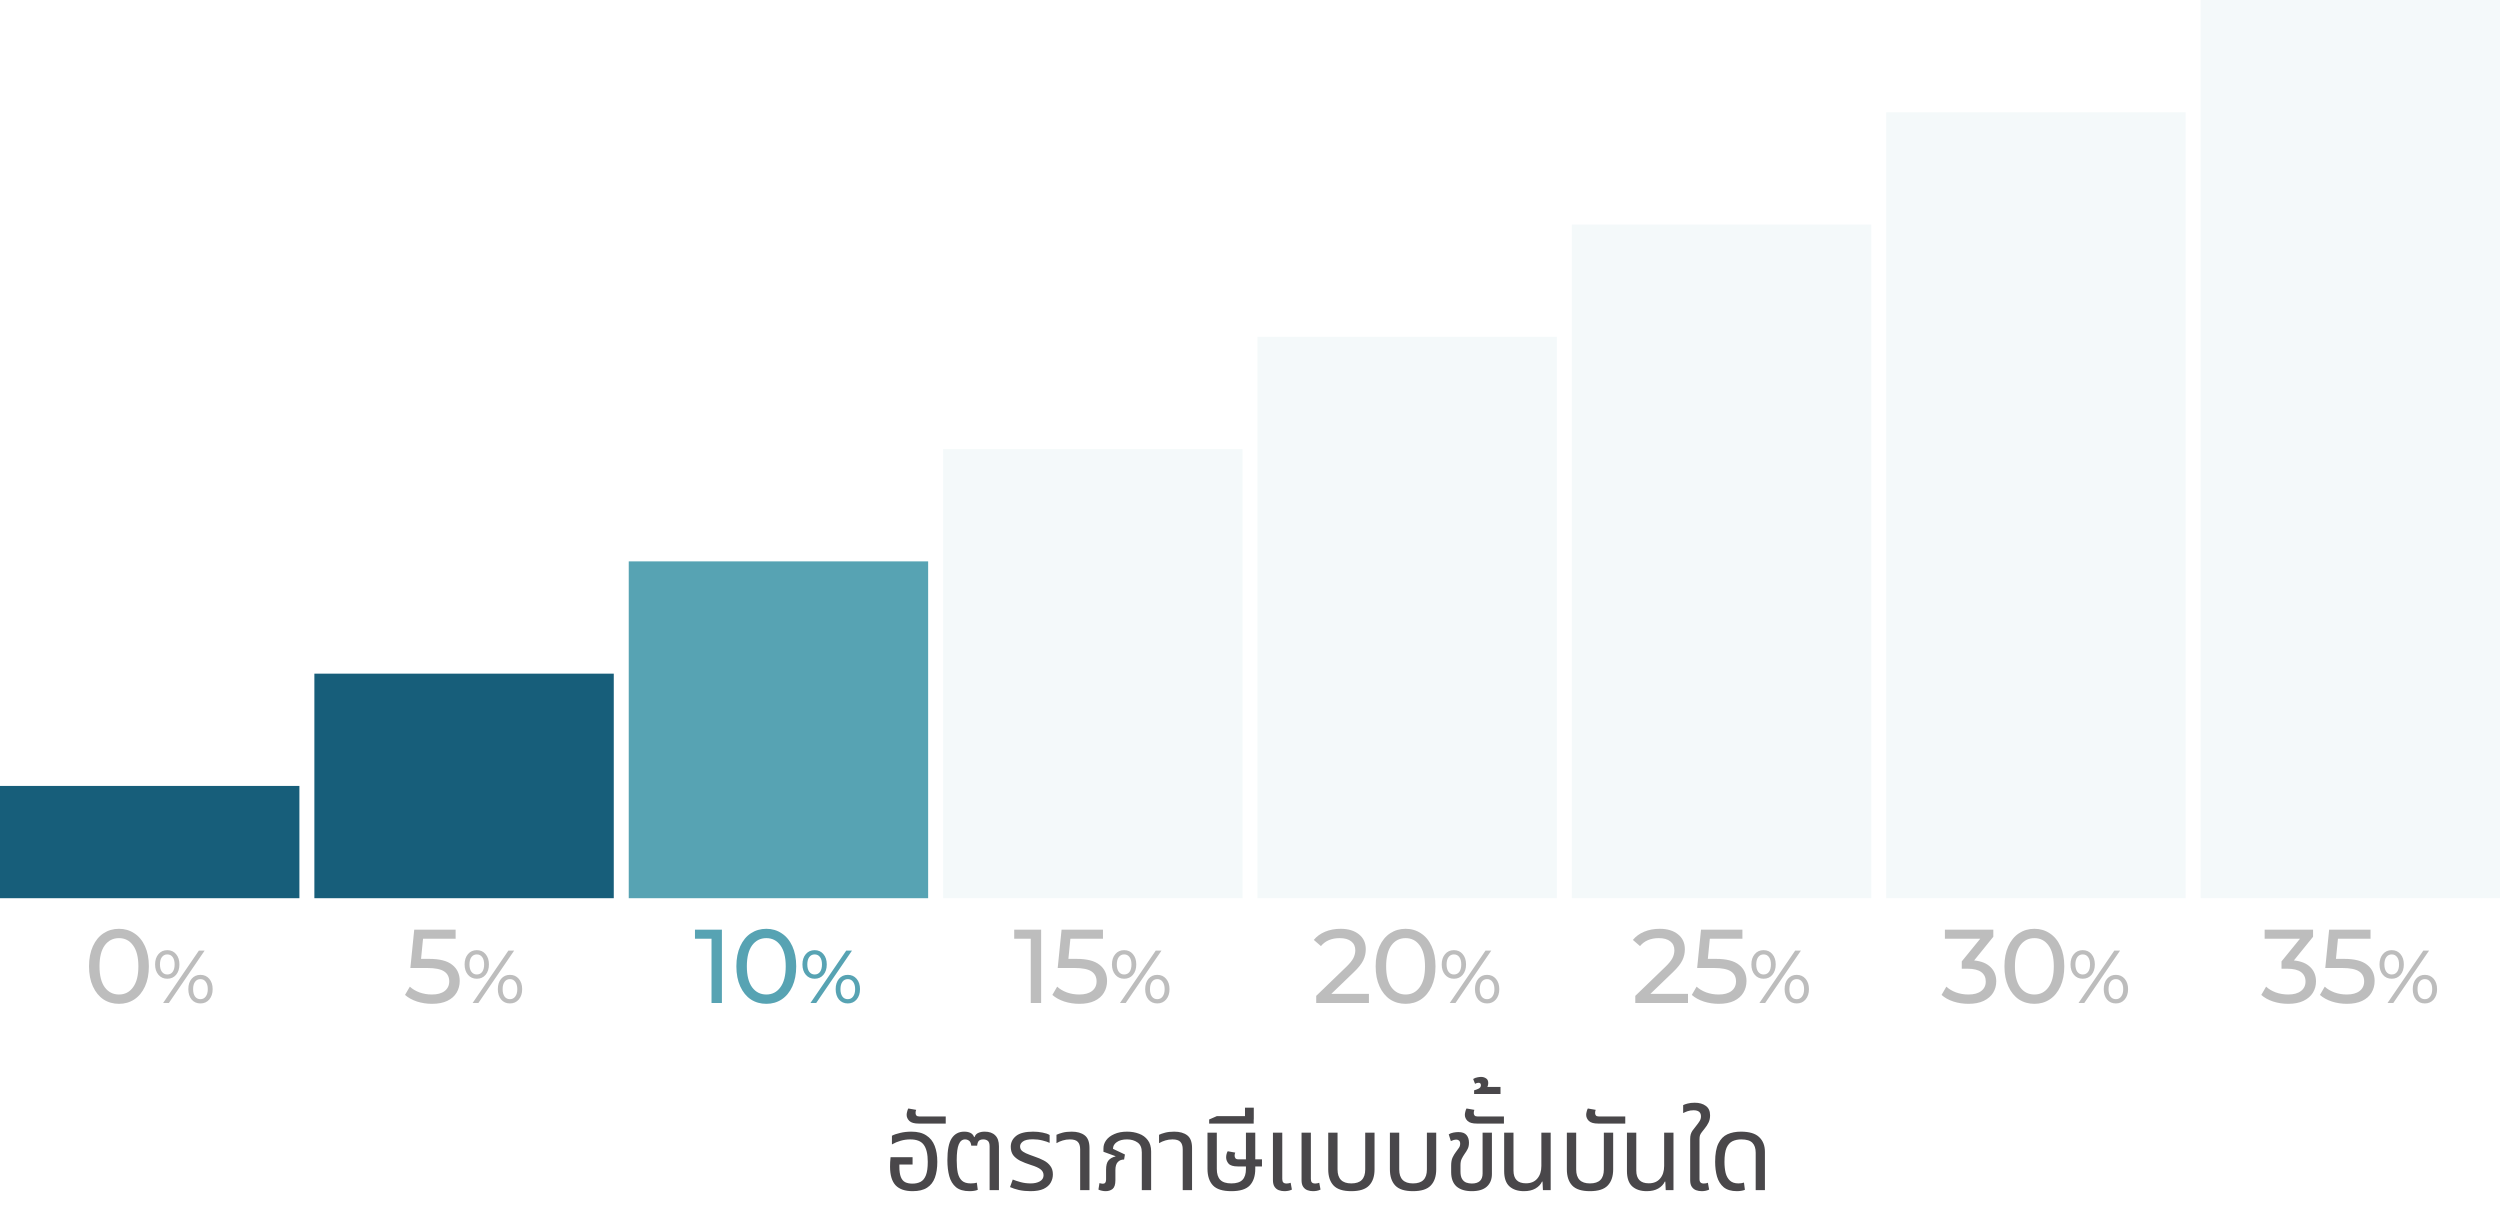
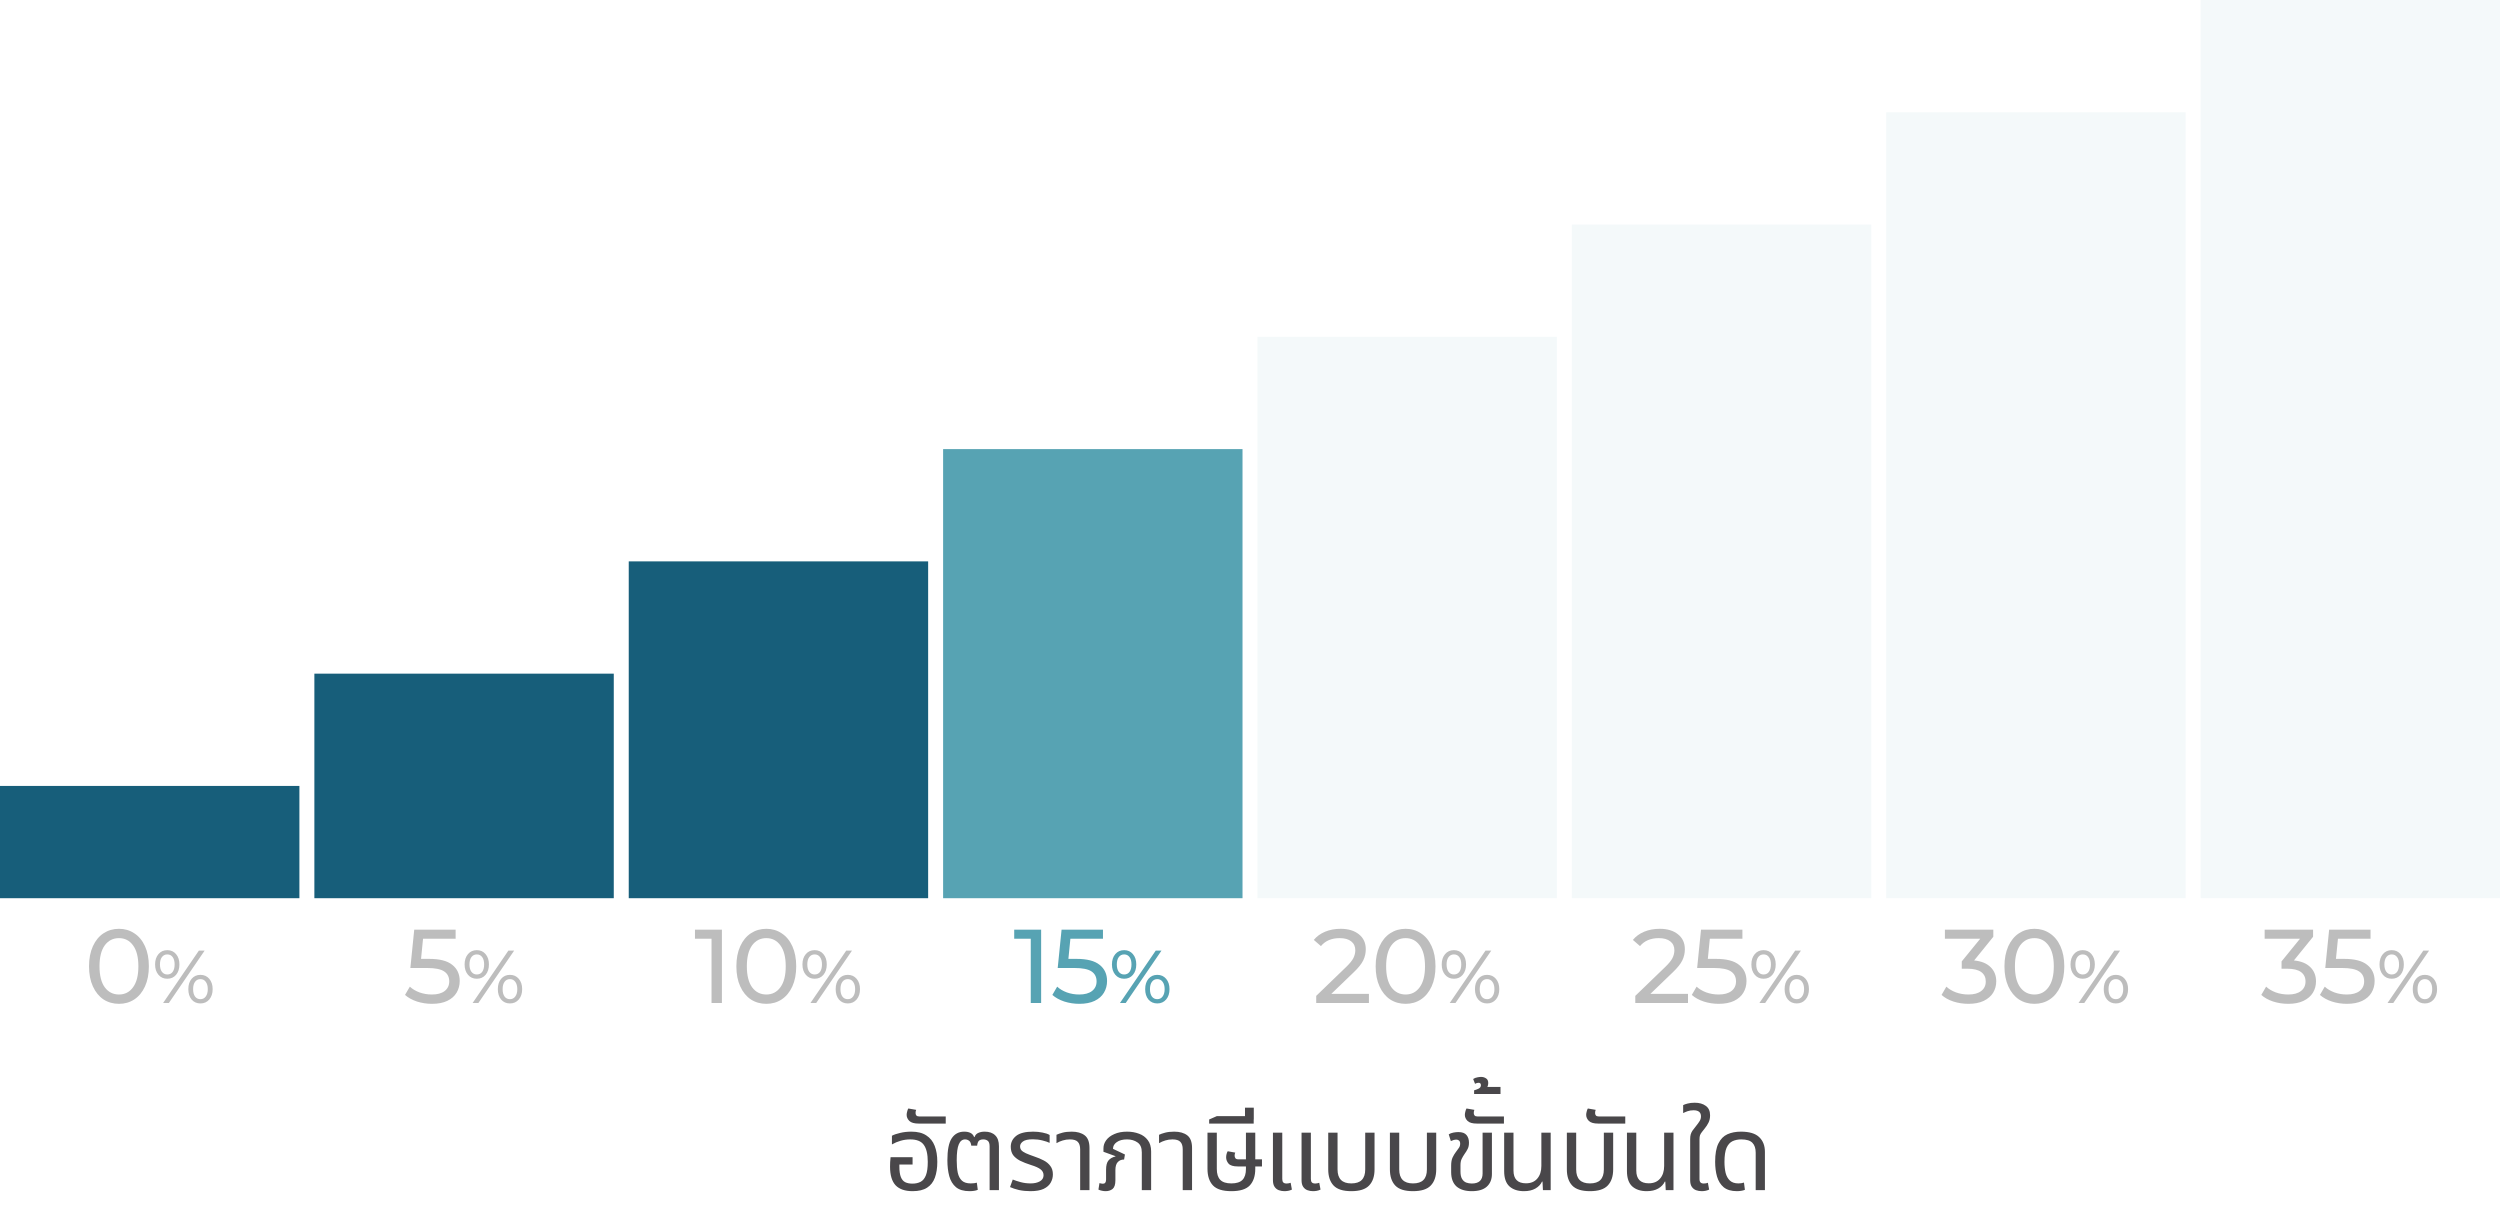
<svg xmlns="http://www.w3.org/2000/svg" width="334" height="162" viewBox="0 0 334 162" fill="none">
  <rect y="105" width="40" height="15" fill="#175E7A" />
  <rect x="42" y="90" width="40" height="30" fill="#175E7A" />
-   <rect x="84" y="75" width="40" height="45" fill="#57A3B3" />
-   <rect x="126" y="60" width="40" height="60" fill="#F4F9FA" />
+   <rect x="84" y="75" width="40" height="45" fill="#175E7A" />
+   <rect x="126" y="60" width="40" height="60" fill="#57A3B3" />
  <rect x="168" y="45" width="40" height="75" fill="#F4F9FA" />
  <rect x="210" y="30" width="40" height="90" fill="#F4F9FA" />
  <rect x="252" y="15" width="40" height="105" fill="#F4F9FA" />
  <rect x="294" width="40" height="120" fill="#F4F9FA" />
  <path d="M15.898 134.112C15.123 134.112 14.433 133.916 13.826 133.524C13.229 133.123 12.758 132.544 12.412 131.788C12.067 131.032 11.894 130.136 11.894 129.1C11.894 128.064 12.067 127.168 12.412 126.412C12.758 125.656 13.229 125.082 13.826 124.69C14.433 124.289 15.123 124.088 15.898 124.088C16.663 124.088 17.345 124.289 17.942 124.69C18.549 125.082 19.025 125.656 19.37 126.412C19.715 127.168 19.888 128.064 19.888 129.1C19.888 130.136 19.715 131.032 19.37 131.788C19.025 132.544 18.549 133.123 17.942 133.524C17.345 133.916 16.663 134.112 15.898 134.112ZM15.898 132.866C16.682 132.866 17.308 132.544 17.774 131.9C18.25 131.256 18.488 130.323 18.488 129.1C18.488 127.877 18.25 126.944 17.774 126.3C17.308 125.656 16.682 125.334 15.898 125.334C15.105 125.334 14.47 125.656 13.994 126.3C13.527 126.944 13.294 127.877 13.294 129.1C13.294 130.323 13.527 131.256 13.994 131.9C14.47 132.544 15.105 132.866 15.898 132.866ZM22.35 130.76C21.863 130.76 21.47 130.583 21.17 130.23C20.87 129.877 20.72 129.417 20.72 128.85C20.72 128.283 20.87 127.823 21.17 127.47C21.47 127.117 21.863 126.94 22.35 126.94C22.837 126.94 23.227 127.117 23.52 127.47C23.82 127.817 23.97 128.277 23.97 128.85C23.97 129.423 23.82 129.887 23.52 130.24C23.227 130.587 22.837 130.76 22.35 130.76ZM26.57 127H27.34L22.56 134H21.79L26.57 127ZM22.35 130.19C22.657 130.19 22.897 130.073 23.07 129.84C23.243 129.6 23.33 129.27 23.33 128.85C23.33 128.43 23.243 128.103 23.07 127.87C22.897 127.63 22.657 127.51 22.35 127.51C22.05 127.51 21.81 127.63 21.63 127.87C21.457 128.11 21.37 128.437 21.37 128.85C21.37 129.263 21.457 129.59 21.63 129.83C21.81 130.07 22.05 130.19 22.35 130.19ZM26.78 134.06C26.293 134.06 25.9 133.887 25.6 133.54C25.307 133.187 25.16 132.723 25.16 132.15C25.16 131.577 25.307 131.117 25.6 130.77C25.9 130.417 26.293 130.24 26.78 130.24C27.267 130.24 27.66 130.417 27.96 130.77C28.26 131.123 28.41 131.583 28.41 132.15C28.41 132.717 28.26 133.177 27.96 133.53C27.66 133.883 27.267 134.06 26.78 134.06ZM26.78 133.49C27.08 133.49 27.317 133.37 27.49 133.13C27.67 132.89 27.76 132.563 27.76 132.15C27.76 131.737 27.67 131.41 27.49 131.17C27.317 130.93 27.08 130.81 26.78 130.81C26.473 130.81 26.233 130.93 26.06 131.17C25.887 131.403 25.8 131.73 25.8 132.15C25.8 132.57 25.887 132.9 26.06 133.14C26.233 133.373 26.473 133.49 26.78 133.49Z" fill="#BDBDBD" />
  <path d="M57.344 128.106C58.744 128.106 59.77 128.372 60.424 128.904C61.086 129.427 61.418 130.145 61.418 131.06C61.418 131.639 61.278 132.161 60.998 132.628C60.727 133.085 60.312 133.449 59.752 133.72C59.201 133.981 58.52 134.112 57.708 134.112C57.017 134.112 56.35 134.009 55.706 133.804C55.062 133.589 54.53 133.295 54.11 132.922L54.754 131.816C55.09 132.133 55.519 132.39 56.042 132.586C56.564 132.773 57.115 132.866 57.694 132.866C58.431 132.866 59 132.712 59.402 132.404C59.812 132.087 60.018 131.657 60.018 131.116C60.018 130.528 59.794 130.085 59.346 129.786C58.898 129.478 58.132 129.324 57.05 129.324H54.824L55.342 124.2H60.872V125.418H56.518L56.252 128.106H57.344ZM63.701 130.76C63.214 130.76 62.821 130.583 62.521 130.23C62.221 129.877 62.071 129.417 62.071 128.85C62.071 128.283 62.221 127.823 62.521 127.47C62.821 127.117 63.214 126.94 63.701 126.94C64.187 126.94 64.577 127.117 64.871 127.47C65.171 127.817 65.321 128.277 65.321 128.85C65.321 129.423 65.171 129.887 64.871 130.24C64.577 130.587 64.187 130.76 63.701 130.76ZM67.921 127H68.691L63.911 134H63.141L67.921 127ZM63.701 130.19C64.007 130.19 64.247 130.073 64.421 129.84C64.594 129.6 64.681 129.27 64.681 128.85C64.681 128.43 64.594 128.103 64.421 127.87C64.247 127.63 64.007 127.51 63.701 127.51C63.401 127.51 63.161 127.63 62.981 127.87C62.807 128.11 62.721 128.437 62.721 128.85C62.721 129.263 62.807 129.59 62.981 129.83C63.161 130.07 63.401 130.19 63.701 130.19ZM68.131 134.06C67.644 134.06 67.251 133.887 66.951 133.54C66.657 133.187 66.511 132.723 66.511 132.15C66.511 131.577 66.657 131.117 66.951 130.77C67.251 130.417 67.644 130.24 68.131 130.24C68.617 130.24 69.011 130.417 69.311 130.77C69.611 131.123 69.761 131.583 69.761 132.15C69.761 132.717 69.611 133.177 69.311 133.53C69.011 133.883 68.617 134.06 68.131 134.06ZM68.131 133.49C68.431 133.49 68.667 133.37 68.841 133.13C69.021 132.89 69.111 132.563 69.111 132.15C69.111 131.737 69.021 131.41 68.841 131.17C68.667 130.93 68.431 130.81 68.131 130.81C67.824 130.81 67.584 130.93 67.411 131.17C67.237 131.403 67.151 131.73 67.151 132.15C67.151 132.57 67.237 132.9 67.411 133.14C67.584 133.373 67.824 133.49 68.131 133.49Z" fill="#BDBDBD" />
-   <path d="M96.446 124.2V134H95.06V125.418H92.848V124.2H96.446ZM102.384 134.112C101.609 134.112 100.919 133.916 100.312 133.524C99.715 133.123 99.243 132.544 98.898 131.788C98.553 131.032 98.38 130.136 98.38 129.1C98.38 128.064 98.553 127.168 98.898 126.412C99.243 125.656 99.715 125.082 100.312 124.69C100.919 124.289 101.609 124.088 102.384 124.088C103.149 124.088 103.831 124.289 104.428 124.69C105.035 125.082 105.511 125.656 105.856 126.412C106.201 127.168 106.374 128.064 106.374 129.1C106.374 130.136 106.201 131.032 105.856 131.788C105.511 132.544 105.035 133.123 104.428 133.524C103.831 133.916 103.149 134.112 102.384 134.112ZM102.384 132.866C103.168 132.866 103.793 132.544 104.26 131.9C104.736 131.256 104.974 130.323 104.974 129.1C104.974 127.877 104.736 126.944 104.26 126.3C103.793 125.656 103.168 125.334 102.384 125.334C101.591 125.334 100.956 125.656 100.48 126.3C100.013 126.944 99.78 127.877 99.78 129.1C99.78 130.323 100.013 131.256 100.48 131.9C100.956 132.544 101.591 132.866 102.384 132.866ZM108.836 130.76C108.349 130.76 107.956 130.583 107.656 130.23C107.356 129.877 107.206 129.417 107.206 128.85C107.206 128.283 107.356 127.823 107.656 127.47C107.956 127.117 108.349 126.94 108.836 126.94C109.323 126.94 109.713 127.117 110.006 127.47C110.306 127.817 110.456 128.277 110.456 128.85C110.456 129.423 110.306 129.887 110.006 130.24C109.713 130.587 109.323 130.76 108.836 130.76ZM113.056 127H113.826L109.046 134H108.276L113.056 127ZM108.836 130.19C109.143 130.19 109.383 130.073 109.556 129.84C109.729 129.6 109.816 129.27 109.816 128.85C109.816 128.43 109.729 128.103 109.556 127.87C109.383 127.63 109.143 127.51 108.836 127.51C108.536 127.51 108.296 127.63 108.116 127.87C107.943 128.11 107.856 128.437 107.856 128.85C107.856 129.263 107.943 129.59 108.116 129.83C108.296 130.07 108.536 130.19 108.836 130.19ZM113.266 134.06C112.779 134.06 112.386 133.887 112.086 133.54C111.793 133.187 111.646 132.723 111.646 132.15C111.646 131.577 111.793 131.117 112.086 130.77C112.386 130.417 112.779 130.24 113.266 130.24C113.753 130.24 114.146 130.417 114.446 130.77C114.746 131.123 114.896 131.583 114.896 132.15C114.896 132.717 114.746 133.177 114.446 133.53C114.146 133.883 113.753 134.06 113.266 134.06ZM113.266 133.49C113.566 133.49 113.803 133.37 113.976 133.13C114.156 132.89 114.246 132.563 114.246 132.15C114.246 131.737 114.156 131.41 113.976 131.17C113.803 130.93 113.566 130.81 113.266 130.81C112.959 130.81 112.719 130.93 112.546 131.17C112.373 131.403 112.286 131.73 112.286 132.15C112.286 132.57 112.373 132.9 112.546 133.14C112.719 133.373 112.959 133.49 113.266 133.49Z" fill="#57A3B3" />
-   <path d="M139.096 124.2V134H137.71V125.418H135.498V124.2H139.096ZM143.829 128.106C145.229 128.106 146.256 128.372 146.909 128.904C147.572 129.427 147.903 130.145 147.903 131.06C147.903 131.639 147.763 132.161 147.483 132.628C147.213 133.085 146.797 133.449 146.237 133.72C145.687 133.981 145.005 134.112 144.193 134.112C143.503 134.112 142.835 134.009 142.191 133.804C141.547 133.589 141.015 133.295 140.595 132.922L141.239 131.816C141.575 132.133 142.005 132.39 142.527 132.586C143.05 132.773 143.601 132.866 144.179 132.866C144.917 132.866 145.486 132.712 145.887 132.404C146.298 132.087 146.503 131.657 146.503 131.116C146.503 130.528 146.279 130.085 145.831 129.786C145.383 129.478 144.618 129.324 143.535 129.324H141.309L141.827 124.2H147.357V125.418H143.003L142.737 128.106H143.829ZM150.186 130.76C149.7 130.76 149.306 130.583 149.006 130.23C148.706 129.877 148.556 129.417 148.556 128.85C148.556 128.283 148.706 127.823 149.006 127.47C149.306 127.117 149.7 126.94 150.186 126.94C150.673 126.94 151.063 127.117 151.356 127.47C151.656 127.817 151.806 128.277 151.806 128.85C151.806 129.423 151.656 129.887 151.356 130.24C151.063 130.587 150.673 130.76 150.186 130.76ZM154.406 127H155.176L150.396 134H149.626L154.406 127ZM150.186 130.19C150.493 130.19 150.733 130.073 150.906 129.84C151.08 129.6 151.166 129.27 151.166 128.85C151.166 128.43 151.08 128.103 150.906 127.87C150.733 127.63 150.493 127.51 150.186 127.51C149.886 127.51 149.646 127.63 149.466 127.87C149.293 128.11 149.206 128.437 149.206 128.85C149.206 129.263 149.293 129.59 149.466 129.83C149.646 130.07 149.886 130.19 150.186 130.19ZM154.616 134.06C154.13 134.06 153.736 133.887 153.436 133.54C153.143 133.187 152.996 132.723 152.996 132.15C152.996 131.577 153.143 131.117 153.436 130.77C153.736 130.417 154.13 130.24 154.616 130.24C155.103 130.24 155.496 130.417 155.796 130.77C156.096 131.123 156.246 131.583 156.246 132.15C156.246 132.717 156.096 133.177 155.796 133.53C155.496 133.883 155.103 134.06 154.616 134.06ZM154.616 133.49C154.916 133.49 155.153 133.37 155.326 133.13C155.506 132.89 155.596 132.563 155.596 132.15C155.596 131.737 155.506 131.41 155.326 131.17C155.153 130.93 154.916 130.81 154.616 130.81C154.31 130.81 154.07 130.93 153.896 131.17C153.723 131.403 153.636 131.73 153.636 132.15C153.636 132.57 153.723 132.9 153.896 133.14C154.07 133.373 154.31 133.49 154.616 133.49Z" fill="#BDBDBD" />
+   <path d="M96.446 124.2V134H95.06V125.418H92.848V124.2H96.446ZM102.384 134.112C101.609 134.112 100.919 133.916 100.312 133.524C99.715 133.123 99.243 132.544 98.898 131.788C98.553 131.032 98.38 130.136 98.38 129.1C98.38 128.064 98.553 127.168 98.898 126.412C99.243 125.656 99.715 125.082 100.312 124.69C100.919 124.289 101.609 124.088 102.384 124.088C103.149 124.088 103.831 124.289 104.428 124.69C105.035 125.082 105.511 125.656 105.856 126.412C106.201 127.168 106.374 128.064 106.374 129.1C106.374 130.136 106.201 131.032 105.856 131.788C105.511 132.544 105.035 133.123 104.428 133.524C103.831 133.916 103.149 134.112 102.384 134.112ZM102.384 132.866C103.168 132.866 103.793 132.544 104.26 131.9C104.736 131.256 104.974 130.323 104.974 129.1C104.974 127.877 104.736 126.944 104.26 126.3C103.793 125.656 103.168 125.334 102.384 125.334C101.591 125.334 100.956 125.656 100.48 126.3C100.013 126.944 99.78 127.877 99.78 129.1C99.78 130.323 100.013 131.256 100.48 131.9C100.956 132.544 101.591 132.866 102.384 132.866ZM108.836 130.76C108.349 130.76 107.956 130.583 107.656 130.23C107.356 129.877 107.206 129.417 107.206 128.85C107.206 128.283 107.356 127.823 107.656 127.47C107.956 127.117 108.349 126.94 108.836 126.94C109.323 126.94 109.713 127.117 110.006 127.47C110.306 127.817 110.456 128.277 110.456 128.85C110.456 129.423 110.306 129.887 110.006 130.24C109.713 130.587 109.323 130.76 108.836 130.76ZM113.056 127H113.826L109.046 134H108.276L113.056 127ZM108.836 130.19C109.143 130.19 109.383 130.073 109.556 129.84C109.729 129.6 109.816 129.27 109.816 128.85C109.816 128.43 109.729 128.103 109.556 127.87C109.383 127.63 109.143 127.51 108.836 127.51C108.536 127.51 108.296 127.63 108.116 127.87C107.943 128.11 107.856 128.437 107.856 128.85C107.856 129.263 107.943 129.59 108.116 129.83C108.296 130.07 108.536 130.19 108.836 130.19ZM113.266 134.06C112.779 134.06 112.386 133.887 112.086 133.54C111.793 133.187 111.646 132.723 111.646 132.15C111.646 131.577 111.793 131.117 112.086 130.77C112.386 130.417 112.779 130.24 113.266 130.24C113.753 130.24 114.146 130.417 114.446 130.77C114.746 131.123 114.896 131.583 114.896 132.15C114.896 132.717 114.746 133.177 114.446 133.53C114.146 133.883 113.753 134.06 113.266 134.06ZM113.266 133.49C113.566 133.49 113.803 133.37 113.976 133.13C114.156 132.89 114.246 132.563 114.246 132.15C114.246 131.737 114.156 131.41 113.976 131.17C113.803 130.93 113.566 130.81 113.266 130.81C112.959 130.81 112.719 130.93 112.546 131.17C112.373 131.403 112.286 131.73 112.286 132.15C112.286 132.57 112.373 132.9 112.546 133.14C112.719 133.373 112.959 133.49 113.266 133.49Z" fill="#BDBDBD" />
+   <path d="M139.096 124.2V134H137.71V125.418H135.498V124.2H139.096ZM143.829 128.106C145.229 128.106 146.256 128.372 146.909 128.904C147.572 129.427 147.903 130.145 147.903 131.06C147.903 131.639 147.763 132.161 147.483 132.628C147.213 133.085 146.797 133.449 146.237 133.72C145.687 133.981 145.005 134.112 144.193 134.112C143.503 134.112 142.835 134.009 142.191 133.804C141.547 133.589 141.015 133.295 140.595 132.922L141.239 131.816C141.575 132.133 142.005 132.39 142.527 132.586C143.05 132.773 143.601 132.866 144.179 132.866C144.917 132.866 145.486 132.712 145.887 132.404C146.298 132.087 146.503 131.657 146.503 131.116C146.503 130.528 146.279 130.085 145.831 129.786C145.383 129.478 144.618 129.324 143.535 129.324H141.309L141.827 124.2H147.357V125.418H143.003L142.737 128.106H143.829ZM150.186 130.76C149.7 130.76 149.306 130.583 149.006 130.23C148.706 129.877 148.556 129.417 148.556 128.85C148.556 128.283 148.706 127.823 149.006 127.47C149.306 127.117 149.7 126.94 150.186 126.94C150.673 126.94 151.063 127.117 151.356 127.47C151.656 127.817 151.806 128.277 151.806 128.85C151.806 129.423 151.656 129.887 151.356 130.24C151.063 130.587 150.673 130.76 150.186 130.76ZM154.406 127H155.176L150.396 134H149.626L154.406 127ZM150.186 130.19C150.493 130.19 150.733 130.073 150.906 129.84C151.08 129.6 151.166 129.27 151.166 128.85C151.166 128.43 151.08 128.103 150.906 127.87C150.733 127.63 150.493 127.51 150.186 127.51C149.886 127.51 149.646 127.63 149.466 127.87C149.293 128.11 149.206 128.437 149.206 128.85C149.206 129.263 149.293 129.59 149.466 129.83C149.646 130.07 149.886 130.19 150.186 130.19ZM154.616 134.06C154.13 134.06 153.736 133.887 153.436 133.54C153.143 133.187 152.996 132.723 152.996 132.15C152.996 131.577 153.143 131.117 153.436 130.77C153.736 130.417 154.13 130.24 154.616 130.24C155.103 130.24 155.496 130.417 155.796 130.77C156.096 131.123 156.246 131.583 156.246 132.15C156.246 132.717 156.096 133.177 155.796 133.53C155.496 133.883 155.103 134.06 154.616 134.06ZM154.616 133.49C154.916 133.49 155.153 133.37 155.326 133.13C155.506 132.89 155.596 132.563 155.596 132.15C155.596 131.737 155.506 131.41 155.326 131.17C155.153 130.93 154.916 130.81 154.616 130.81C154.31 130.81 154.07 130.93 153.896 131.17C153.723 131.403 153.636 131.73 153.636 132.15C153.636 132.57 153.723 132.9 153.896 133.14C154.07 133.373 154.31 133.49 154.616 133.49Z" fill="#57A3B3" />
  <path d="M182.888 132.782V134H175.846V133.048L179.836 129.198C180.321 128.731 180.648 128.33 180.816 127.994C180.984 127.649 181.068 127.303 181.068 126.958C181.068 126.445 180.886 126.048 180.522 125.768C180.167 125.479 179.654 125.334 178.982 125.334C177.899 125.334 177.064 125.689 176.476 126.398L175.524 125.572C175.907 125.105 176.406 124.741 177.022 124.48C177.647 124.219 178.343 124.088 179.108 124.088C180.135 124.088 180.951 124.335 181.558 124.83C182.165 125.315 182.468 125.978 182.468 126.818C182.468 127.341 182.356 127.835 182.132 128.302C181.908 128.769 181.483 129.301 180.858 129.898L177.862 132.782H182.888ZM187.792 134.112C187.018 134.112 186.327 133.916 185.72 133.524C185.123 133.123 184.652 132.544 184.306 131.788C183.961 131.032 183.788 130.136 183.788 129.1C183.788 128.064 183.961 127.168 184.306 126.412C184.652 125.656 185.123 125.082 185.72 124.69C186.327 124.289 187.018 124.088 187.792 124.088C188.558 124.088 189.239 124.289 189.836 124.69C190.443 125.082 190.919 125.656 191.264 126.412C191.61 127.168 191.782 128.064 191.782 129.1C191.782 130.136 191.61 131.032 191.264 131.788C190.919 132.544 190.443 133.123 189.836 133.524C189.239 133.916 188.558 134.112 187.792 134.112ZM187.792 132.866C188.576 132.866 189.202 132.544 189.668 131.9C190.144 131.256 190.382 130.323 190.382 129.1C190.382 127.877 190.144 126.944 189.668 126.3C189.202 125.656 188.576 125.334 187.792 125.334C186.999 125.334 186.364 125.656 185.888 126.3C185.422 126.944 185.188 127.877 185.188 129.1C185.188 130.323 185.422 131.256 185.888 131.9C186.364 132.544 186.999 132.866 187.792 132.866ZM194.244 130.76C193.757 130.76 193.364 130.583 193.064 130.23C192.764 129.877 192.614 129.417 192.614 128.85C192.614 128.283 192.764 127.823 193.064 127.47C193.364 127.117 193.757 126.94 194.244 126.94C194.731 126.94 195.121 127.117 195.414 127.47C195.714 127.817 195.864 128.277 195.864 128.85C195.864 129.423 195.714 129.887 195.414 130.24C195.121 130.587 194.731 130.76 194.244 130.76ZM198.464 127H199.234L194.454 134H193.684L198.464 127ZM194.244 130.19C194.551 130.19 194.791 130.073 194.964 129.84C195.137 129.6 195.224 129.27 195.224 128.85C195.224 128.43 195.137 128.103 194.964 127.87C194.791 127.63 194.551 127.51 194.244 127.51C193.944 127.51 193.704 127.63 193.524 127.87C193.351 128.11 193.264 128.437 193.264 128.85C193.264 129.263 193.351 129.59 193.524 129.83C193.704 130.07 193.944 130.19 194.244 130.19ZM198.674 134.06C198.187 134.06 197.794 133.887 197.494 133.54C197.201 133.187 197.054 132.723 197.054 132.15C197.054 131.577 197.201 131.117 197.494 130.77C197.794 130.417 198.187 130.24 198.674 130.24C199.161 130.24 199.554 130.417 199.854 130.77C200.154 131.123 200.304 131.583 200.304 132.15C200.304 132.717 200.154 133.177 199.854 133.53C199.554 133.883 199.161 134.06 198.674 134.06ZM198.674 133.49C198.974 133.49 199.211 133.37 199.384 133.13C199.564 132.89 199.654 132.563 199.654 132.15C199.654 131.737 199.564 131.41 199.384 131.17C199.211 130.93 198.974 130.81 198.674 130.81C198.367 130.81 198.127 130.93 197.954 131.17C197.781 131.403 197.694 131.73 197.694 132.15C197.694 132.57 197.781 132.9 197.954 133.14C198.127 133.373 198.367 133.49 198.674 133.49Z" fill="#BDBDBD" />
  <path d="M225.517 132.782V134H218.475V133.048L222.465 129.198C222.95 128.731 223.277 128.33 223.445 127.994C223.613 127.649 223.697 127.303 223.697 126.958C223.697 126.445 223.515 126.048 223.151 125.768C222.796 125.479 222.283 125.334 221.611 125.334C220.528 125.334 219.693 125.689 219.105 126.398L218.153 125.572C218.536 125.105 219.035 124.741 219.651 124.48C220.276 124.219 220.972 124.088 221.737 124.088C222.764 124.088 223.58 124.335 224.187 124.83C224.794 125.315 225.097 125.978 225.097 126.818C225.097 127.341 224.985 127.835 224.761 128.302C224.537 128.769 224.112 129.301 223.487 129.898L220.491 132.782H225.517ZM229.258 128.106C230.658 128.106 231.685 128.372 232.338 128.904C233.001 129.427 233.332 130.145 233.332 131.06C233.332 131.639 233.192 132.161 232.912 132.628C232.641 133.085 232.226 133.449 231.666 133.72C231.115 133.981 230.434 134.112 229.622 134.112C228.931 134.112 228.264 134.009 227.62 133.804C226.976 133.589 226.444 133.295 226.024 132.922L226.668 131.816C227.004 132.133 227.433 132.39 227.956 132.586C228.479 132.773 229.029 132.866 229.608 132.866C230.345 132.866 230.915 132.712 231.316 132.404C231.727 132.087 231.932 131.657 231.932 131.116C231.932 130.528 231.708 130.085 231.26 129.786C230.812 129.478 230.047 129.324 228.964 129.324H226.738L227.256 124.2H232.786V125.418H228.432L228.166 128.106H229.258ZM235.615 130.76C235.129 130.76 234.735 130.583 234.435 130.23C234.135 129.877 233.985 129.417 233.985 128.85C233.985 128.283 234.135 127.823 234.435 127.47C234.735 127.117 235.129 126.94 235.615 126.94C236.102 126.94 236.492 127.117 236.785 127.47C237.085 127.817 237.235 128.277 237.235 128.85C237.235 129.423 237.085 129.887 236.785 130.24C236.492 130.587 236.102 130.76 235.615 130.76ZM239.835 127H240.605L235.825 134H235.055L239.835 127ZM235.615 130.19C235.922 130.19 236.162 130.073 236.335 129.84C236.509 129.6 236.595 129.27 236.595 128.85C236.595 128.43 236.509 128.103 236.335 127.87C236.162 127.63 235.922 127.51 235.615 127.51C235.315 127.51 235.075 127.63 234.895 127.87C234.722 128.11 234.635 128.437 234.635 128.85C234.635 129.263 234.722 129.59 234.895 129.83C235.075 130.07 235.315 130.19 235.615 130.19ZM240.045 134.06C239.559 134.06 239.165 133.887 238.865 133.54C238.572 133.187 238.425 132.723 238.425 132.15C238.425 131.577 238.572 131.117 238.865 130.77C239.165 130.417 239.559 130.24 240.045 130.24C240.532 130.24 240.925 130.417 241.225 130.77C241.525 131.123 241.675 131.583 241.675 132.15C241.675 132.717 241.525 133.177 241.225 133.53C240.925 133.883 240.532 134.06 240.045 134.06ZM240.045 133.49C240.345 133.49 240.582 133.37 240.755 133.13C240.935 132.89 241.025 132.563 241.025 132.15C241.025 131.737 240.935 131.41 240.755 131.17C240.582 130.93 240.345 130.81 240.045 130.81C239.739 130.81 239.499 130.93 239.325 131.17C239.152 131.403 239.065 131.73 239.065 132.15C239.065 132.57 239.152 132.9 239.325 133.14C239.499 133.373 239.739 133.49 240.045 133.49Z" fill="#BDBDBD" />
  <path d="M263.745 128.316C264.707 128.409 265.439 128.708 265.943 129.212C266.447 129.707 266.699 130.341 266.699 131.116C266.699 131.676 266.559 132.185 266.279 132.642C265.999 133.09 265.579 133.449 265.019 133.72C264.469 133.981 263.792 134.112 262.989 134.112C262.289 134.112 261.617 134.009 260.973 133.804C260.329 133.589 259.802 133.295 259.391 132.922L260.035 131.816C260.371 132.133 260.801 132.39 261.323 132.586C261.846 132.773 262.401 132.866 262.989 132.866C263.717 132.866 264.282 132.712 264.683 132.404C265.094 132.096 265.299 131.671 265.299 131.13C265.299 130.589 265.099 130.169 264.697 129.87C264.296 129.571 263.689 129.422 262.877 129.422H262.093V128.442L264.557 125.418H259.839V124.2H266.307V125.152L263.745 128.316ZM271.799 134.112C271.024 134.112 270.334 133.916 269.727 133.524C269.13 133.123 268.658 132.544 268.313 131.788C267.968 131.032 267.795 130.136 267.795 129.1C267.795 128.064 267.968 127.168 268.313 126.412C268.658 125.656 269.13 125.082 269.727 124.69C270.334 124.289 271.024 124.088 271.799 124.088C272.564 124.088 273.246 124.289 273.843 124.69C274.45 125.082 274.926 125.656 275.271 126.412C275.616 127.168 275.789 128.064 275.789 129.1C275.789 130.136 275.616 131.032 275.271 131.788C274.926 132.544 274.45 133.123 273.843 133.524C273.246 133.916 272.564 134.112 271.799 134.112ZM271.799 132.866C272.583 132.866 273.208 132.544 273.675 131.9C274.151 131.256 274.389 130.323 274.389 129.1C274.389 127.877 274.151 126.944 273.675 126.3C273.208 125.656 272.583 125.334 271.799 125.334C271.006 125.334 270.371 125.656 269.895 126.3C269.428 126.944 269.195 127.877 269.195 129.1C269.195 130.323 269.428 131.256 269.895 131.9C270.371 132.544 271.006 132.866 271.799 132.866ZM278.251 130.76C277.764 130.76 277.371 130.583 277.071 130.23C276.771 129.877 276.621 129.417 276.621 128.85C276.621 128.283 276.771 127.823 277.071 127.47C277.371 127.117 277.764 126.94 278.251 126.94C278.738 126.94 279.128 127.117 279.421 127.47C279.721 127.817 279.871 128.277 279.871 128.85C279.871 129.423 279.721 129.887 279.421 130.24C279.128 130.587 278.738 130.76 278.251 130.76ZM282.471 127H283.241L278.461 134H277.691L282.471 127ZM278.251 130.19C278.558 130.19 278.798 130.073 278.971 129.84C279.144 129.6 279.231 129.27 279.231 128.85C279.231 128.43 279.144 128.103 278.971 127.87C278.798 127.63 278.558 127.51 278.251 127.51C277.951 127.51 277.711 127.63 277.531 127.87C277.358 128.11 277.271 128.437 277.271 128.85C277.271 129.263 277.358 129.59 277.531 129.83C277.711 130.07 277.951 130.19 278.251 130.19ZM282.681 134.06C282.194 134.06 281.801 133.887 281.501 133.54C281.208 133.187 281.061 132.723 281.061 132.15C281.061 131.577 281.208 131.117 281.501 130.77C281.801 130.417 282.194 130.24 282.681 130.24C283.168 130.24 283.561 130.417 283.861 130.77C284.161 131.123 284.311 131.583 284.311 132.15C284.311 132.717 284.161 133.177 283.861 133.53C283.561 133.883 283.168 134.06 282.681 134.06ZM282.681 133.49C282.981 133.49 283.218 133.37 283.391 133.13C283.571 132.89 283.661 132.563 283.661 132.15C283.661 131.737 283.571 131.41 283.391 131.17C283.218 130.93 282.981 130.81 282.681 130.81C282.374 130.81 282.134 130.93 281.961 131.17C281.788 131.403 281.701 131.73 281.701 132.15C281.701 132.57 281.788 132.9 281.961 133.14C282.134 133.373 282.374 133.49 282.681 133.49Z" fill="#BDBDBD" />
  <path d="M306.463 128.316C307.424 128.409 308.157 128.708 308.661 129.212C309.165 129.707 309.417 130.341 309.417 131.116C309.417 131.676 309.277 132.185 308.997 132.642C308.717 133.09 308.297 133.449 307.737 133.72C307.186 133.981 306.51 134.112 305.707 134.112C305.007 134.112 304.335 134.009 303.691 133.804C303.047 133.589 302.52 133.295 302.109 132.922L302.753 131.816C303.089 132.133 303.518 132.39 304.041 132.586C304.564 132.773 305.119 132.866 305.707 132.866C306.435 132.866 307 132.712 307.401 132.404C307.812 132.096 308.017 131.671 308.017 131.13C308.017 130.589 307.816 130.169 307.415 129.87C307.014 129.571 306.407 129.422 305.595 129.422H304.811V128.442L307.275 125.418H302.557V124.2H309.025V125.152L306.463 128.316ZM313.176 128.106C314.576 128.106 315.603 128.372 316.256 128.904C316.919 129.427 317.25 130.145 317.25 131.06C317.25 131.639 317.11 132.161 316.83 132.628C316.559 133.085 316.144 133.449 315.584 133.72C315.033 133.981 314.352 134.112 313.54 134.112C312.849 134.112 312.182 134.009 311.538 133.804C310.894 133.589 310.362 133.295 309.942 132.922L310.586 131.816C310.922 132.133 311.351 132.39 311.874 132.586C312.397 132.773 312.947 132.866 313.526 132.866C314.263 132.866 314.833 132.712 315.234 132.404C315.645 132.087 315.85 131.657 315.85 131.116C315.85 130.528 315.626 130.085 315.178 129.786C314.73 129.478 313.965 129.324 312.882 129.324H310.656L311.174 124.2H316.704V125.418H312.35L312.084 128.106H313.176ZM319.533 130.76C319.046 130.76 318.653 130.583 318.353 130.23C318.053 129.877 317.903 129.417 317.903 128.85C317.903 128.283 318.053 127.823 318.353 127.47C318.653 127.117 319.046 126.94 319.533 126.94C320.02 126.94 320.41 127.117 320.703 127.47C321.003 127.817 321.153 128.277 321.153 128.85C321.153 129.423 321.003 129.887 320.703 130.24C320.41 130.587 320.02 130.76 319.533 130.76ZM323.753 127H324.523L319.743 134H318.973L323.753 127ZM319.533 130.19C319.84 130.19 320.08 130.073 320.253 129.84C320.426 129.6 320.513 129.27 320.513 128.85C320.513 128.43 320.426 128.103 320.253 127.87C320.08 127.63 319.84 127.51 319.533 127.51C319.233 127.51 318.993 127.63 318.813 127.87C318.64 128.11 318.553 128.437 318.553 128.85C318.553 129.263 318.64 129.59 318.813 129.83C318.993 130.07 319.233 130.19 319.533 130.19ZM323.963 134.06C323.476 134.06 323.083 133.887 322.783 133.54C322.49 133.187 322.343 132.723 322.343 132.15C322.343 131.577 322.49 131.117 322.783 130.77C323.083 130.417 323.476 130.24 323.963 130.24C324.45 130.24 324.843 130.417 325.143 130.77C325.443 131.123 325.593 131.583 325.593 132.15C325.593 132.717 325.443 133.177 325.143 133.53C324.843 133.883 324.45 134.06 323.963 134.06ZM323.963 133.49C324.263 133.49 324.5 133.37 324.673 133.13C324.853 132.89 324.943 132.563 324.943 132.15C324.943 131.737 324.853 131.41 324.673 131.17C324.5 130.93 324.263 130.81 323.963 130.81C323.656 130.81 323.416 130.93 323.243 131.17C323.07 131.403 322.983 131.73 322.983 132.15C322.983 132.57 323.07 132.9 323.243 133.14C323.416 133.373 323.656 133.49 323.963 133.49Z" fill="#BDBDBD" />
  <path d="M121.92 159.14C120.912 159.14 120.156 158.879 119.652 158.356C119.157 157.824 118.91 156.993 118.91 155.864C118.91 155.677 118.914 155.477 118.924 155.262C118.942 155.038 118.961 154.819 118.98 154.604H121.92V155.584H120.156V155.864C120.156 156.452 120.221 156.914 120.352 157.25C120.482 157.577 120.674 157.805 120.926 157.936C121.187 158.067 121.509 158.132 121.892 158.132C122.312 158.132 122.676 158.053 122.984 157.894C123.292 157.735 123.53 157.446 123.698 157.026C123.866 156.606 123.95 156.004 123.95 155.22C123.95 154.193 123.772 153.437 123.418 152.952C123.072 152.467 122.47 152.224 121.612 152.224C121.164 152.224 120.734 152.285 120.324 152.406C119.922 152.518 119.535 152.681 119.162 152.896V151.734C119.442 151.585 119.81 151.459 120.268 151.356C120.725 151.244 121.224 151.188 121.766 151.188C122.587 151.188 123.25 151.356 123.754 151.692C124.267 152.019 124.64 152.485 124.874 153.092C125.107 153.689 125.224 154.399 125.224 155.22C125.224 156.041 125.116 156.746 124.902 157.334C124.687 157.922 124.337 158.37 123.852 158.678C123.376 158.986 122.732 159.14 121.92 159.14ZM122.738 150.11C122.15 150.11 121.735 149.993 121.492 149.76C121.249 149.517 121.128 149.247 121.128 148.948C121.128 148.808 121.151 148.659 121.198 148.5C121.235 148.332 121.287 148.197 121.352 148.094L122.402 148.276C122.346 148.388 122.318 148.533 122.318 148.71C122.318 148.831 122.355 148.939 122.43 149.032C122.505 149.116 122.631 149.158 122.808 149.158H126.35V150.11H122.738ZM129.539 159.14C128.755 159.14 128.148 158.963 127.719 158.608C127.289 158.244 126.991 157.754 126.823 157.138C126.655 156.513 126.571 155.803 126.571 155.01C126.571 153.647 126.762 152.672 127.145 152.084C127.537 151.487 128.097 151.188 128.825 151.188C129.151 151.188 129.427 151.244 129.651 151.356C129.884 151.468 130.047 151.655 130.141 151.916H130.197C130.29 151.645 130.458 151.459 130.701 151.356C130.943 151.244 131.228 151.188 131.555 151.188C132.161 151.188 132.628 151.351 132.955 151.678C133.291 151.995 133.459 152.485 133.459 153.148V159H132.213V153.162C132.213 152.798 132.133 152.551 131.975 152.42C131.816 152.289 131.615 152.224 131.373 152.224C131.102 152.224 130.901 152.289 130.771 152.42C130.649 152.551 130.575 152.765 130.547 153.064H129.763C129.725 152.737 129.627 152.518 129.469 152.406C129.31 152.285 129.133 152.224 128.937 152.224C128.563 152.224 128.283 152.443 128.097 152.882C127.91 153.311 127.817 154.025 127.817 155.024C127.817 155.668 127.863 156.219 127.957 156.676C128.059 157.133 128.246 157.488 128.517 157.74C128.787 157.983 129.179 158.104 129.693 158.104C129.879 158.104 130.033 158.095 130.155 158.076C130.276 158.057 130.393 158.034 130.505 158.006L130.631 158.958C130.491 159.023 130.323 159.07 130.127 159.098C129.931 159.126 129.735 159.14 129.539 159.14ZM137.669 159.14C137.119 159.14 136.605 159.089 136.129 158.986C135.663 158.874 135.266 158.743 134.939 158.594L135.303 157.586C135.602 157.707 135.957 157.824 136.367 157.936C136.787 158.048 137.231 158.104 137.697 158.104C138.192 158.104 138.603 158.011 138.929 157.824C139.256 157.637 139.419 157.367 139.419 157.012C139.419 156.695 139.289 156.433 139.027 156.228C138.766 156.023 138.346 155.831 137.767 155.654C137.179 155.467 136.68 155.271 136.269 155.066C135.868 154.851 135.56 154.599 135.345 154.31C135.14 154.011 135.037 153.643 135.037 153.204C135.037 152.625 135.275 152.145 135.751 151.762C136.227 151.379 136.988 151.188 138.033 151.188C138.481 151.188 138.901 151.23 139.293 151.314C139.695 151.389 140.007 151.496 140.231 151.636V152.686C139.998 152.574 139.676 152.467 139.265 152.364C138.855 152.261 138.43 152.21 137.991 152.21C137.366 152.21 136.923 152.308 136.661 152.504C136.409 152.691 136.283 152.905 136.283 153.148C136.283 153.353 136.339 153.526 136.451 153.666C136.573 153.806 136.773 153.941 137.053 154.072C137.343 154.203 137.73 154.352 138.215 154.52C138.663 154.669 139.074 154.842 139.447 155.038C139.821 155.234 140.115 155.481 140.329 155.78C140.553 156.069 140.665 156.443 140.665 156.9C140.665 157.292 140.567 157.661 140.371 158.006C140.185 158.342 139.872 158.617 139.433 158.832C138.995 159.037 138.407 159.14 137.669 159.14ZM144.309 159V153.554C144.309 153.097 144.202 152.761 143.987 152.546C143.782 152.331 143.432 152.224 142.937 152.224C142.601 152.224 142.284 152.271 141.985 152.364C141.696 152.448 141.416 152.569 141.145 152.728V151.608C141.332 151.515 141.598 151.421 141.943 151.328C142.288 151.235 142.699 151.188 143.175 151.188C143.903 151.188 144.482 151.351 144.911 151.678C145.34 152.005 145.555 152.569 145.555 153.372V159H144.309ZM147.715 159.14C147.547 159.14 147.383 159.121 147.225 159.084C147.066 159.056 146.907 159.005 146.749 158.93L146.889 158.062C146.954 158.081 147.029 158.099 147.113 158.118C147.197 158.137 147.276 158.146 147.351 158.146C147.631 158.146 147.771 157.959 147.771 157.586V156.284C147.771 155.705 147.878 155.29 148.093 155.038C148.307 154.777 148.615 154.599 149.017 154.506L149.031 154.464L147.421 153.876V153.414C147.421 153.031 147.542 152.672 147.785 152.336C148.037 151.991 148.401 151.715 148.877 151.51C149.353 151.295 149.922 151.188 150.585 151.188C151.163 151.188 151.695 151.281 152.181 151.468C152.666 151.645 153.053 151.93 153.343 152.322C153.641 152.705 153.791 153.209 153.791 153.834V159H152.545V153.96C152.545 153.335 152.353 152.891 151.971 152.63C151.588 152.359 151.121 152.224 150.571 152.224C149.992 152.224 149.535 152.345 149.199 152.588C148.863 152.821 148.695 153.12 148.695 153.484L150.291 154.24L150.179 154.912C149.833 154.912 149.553 155.024 149.339 155.248C149.124 155.472 149.017 155.831 149.017 156.326V157.684C149.017 158.253 148.891 158.641 148.639 158.846C148.387 159.042 148.079 159.14 147.715 159.14ZM158.012 159V153.554C158.012 153.097 157.905 152.761 157.69 152.546C157.485 152.331 157.135 152.224 156.64 152.224C156.304 152.224 155.987 152.271 155.688 152.364C155.399 152.448 155.119 152.569 154.848 152.728V151.608C155.035 151.515 155.301 151.421 155.646 151.328C155.991 151.235 156.402 151.188 156.878 151.188C157.606 151.188 158.185 151.351 158.614 151.678C159.043 152.005 159.258 152.569 159.258 153.372V159H158.012ZM164.512 159.14C163.354 159.14 162.533 158.883 162.048 158.37C161.562 157.847 161.32 157.11 161.32 156.158V151.328H162.566V156.172C162.566 156.825 162.72 157.311 163.028 157.628C163.336 157.945 163.83 158.104 164.512 158.104C165.193 158.104 165.688 157.945 165.996 157.628C166.304 157.311 166.458 156.825 166.458 156.172V155.836H165.366C164.768 155.836 164.358 155.71 164.134 155.458C163.919 155.206 163.812 154.926 163.812 154.618C163.812 154.478 163.83 154.333 163.868 154.184C163.905 154.035 163.956 153.909 164.022 153.806L165.03 153.988C164.974 154.1 164.946 154.235 164.946 154.394C164.946 154.515 164.978 154.627 165.044 154.73C165.118 154.833 165.244 154.884 165.422 154.884H166.458V151.328H167.704V154.884H168.6V155.836H167.704V156.158C167.704 157.11 167.461 157.847 166.976 158.37C166.49 158.883 165.669 159.14 164.512 159.14ZM161.543 150.11V149.564L162.565 149.116H166.331V147.982H167.507V149.564H167.493V150.11H161.543ZM171.591 159.14C171.339 159.14 171.096 159.098 170.863 159.014C170.629 158.93 170.438 158.781 170.289 158.566C170.139 158.351 170.065 158.053 170.065 157.67V151.328H171.311V157.516C171.311 157.731 171.357 157.885 171.451 157.978C171.544 158.071 171.693 158.118 171.899 158.118C171.983 158.118 172.071 158.109 172.165 158.09C172.258 158.071 172.347 158.048 172.431 158.02L172.599 158.93C172.421 159.014 172.249 159.07 172.081 159.098C171.913 159.126 171.749 159.14 171.591 159.14ZM175.413 159.14C175.161 159.14 174.918 159.098 174.685 159.014C174.451 158.93 174.26 158.781 174.111 158.566C173.961 158.351 173.887 158.053 173.887 157.67V151.328H175.133V157.516C175.133 157.731 175.179 157.885 175.273 157.978C175.366 158.071 175.515 158.118 175.721 158.118C175.805 158.118 175.893 158.109 175.987 158.09C176.08 158.071 176.169 158.048 176.253 158.02L176.421 158.93C176.243 159.014 176.071 159.07 175.903 159.098C175.735 159.126 175.571 159.14 175.413 159.14ZM180.531 159.14C179.43 159.14 178.641 158.888 178.165 158.384C177.689 157.88 177.451 157.161 177.451 156.228V151.328H178.697V156.242C178.697 157.483 179.309 158.104 180.531 158.104C181.166 158.104 181.633 157.95 181.931 157.642C182.239 157.334 182.393 156.867 182.393 156.242V151.328H183.639V156.228C183.639 157.161 183.397 157.88 182.911 158.384C182.435 158.888 181.642 159.14 180.531 159.14ZM188.771 159.14C187.669 159.14 186.881 158.888 186.405 158.384C185.929 157.88 185.691 157.161 185.691 156.228V151.328H186.937V156.242C186.937 157.483 187.548 158.104 188.771 158.104C189.405 158.104 189.872 157.95 190.171 157.642C190.479 157.334 190.633 156.867 190.633 156.242V151.328H191.879V156.228C191.879 157.161 191.636 157.88 191.151 158.384C190.675 158.888 189.881 159.14 188.771 159.14ZM196.632 159.14C195.754 159.14 195.073 158.93 194.588 158.51C194.112 158.081 193.874 157.441 193.874 156.592V155.738C193.874 155.271 193.939 154.903 194.07 154.632C194.2 154.361 194.34 154.128 194.49 153.932C194.648 153.717 194.784 153.531 194.896 153.372C195.017 153.213 195.078 153.022 195.078 152.798C195.078 152.602 195.026 152.462 194.924 152.378C194.83 152.294 194.709 152.252 194.56 152.252C194.448 152.252 194.326 152.271 194.196 152.308C194.074 152.345 193.953 152.392 193.832 152.448L193.552 151.552C193.72 151.44 193.925 151.361 194.168 151.314C194.42 151.267 194.639 151.244 194.826 151.244C195.348 151.244 195.717 151.379 195.932 151.65C196.146 151.911 196.254 152.247 196.254 152.658C196.254 153.003 196.193 153.288 196.072 153.512C195.96 153.736 195.824 153.955 195.666 154.17C195.507 154.403 195.376 154.627 195.274 154.842C195.171 155.057 195.12 155.337 195.12 155.682V156.508C195.12 156.937 195.19 157.269 195.33 157.502C195.47 157.735 195.656 157.899 195.89 157.992C196.123 158.076 196.37 158.118 196.632 158.118C197.593 158.118 198.074 157.67 198.074 156.774V151.328H199.32V156.844C199.32 157.563 199.091 158.127 198.634 158.538C198.186 158.939 197.518 159.14 196.632 159.14ZM197.314 150.11C196.726 150.11 196.31 149.993 196.068 149.76C195.825 149.517 195.704 149.247 195.704 148.948C195.704 148.808 195.727 148.659 195.774 148.5C195.811 148.332 195.862 148.197 195.928 148.094L196.978 148.276C196.922 148.388 196.894 148.533 196.894 148.71C196.894 148.831 196.931 148.939 197.006 149.032C197.08 149.116 197.206 149.158 197.384 149.158H200.926V150.11H197.314ZM196.94 146.156V145.666C197.126 145.619 197.327 145.545 197.542 145.442C197.747 145.339 197.85 145.185 197.85 144.98C197.85 144.765 197.742 144.658 197.528 144.658C197.378 144.658 197.224 144.705 197.066 144.798L196.814 144.154C196.982 144.042 197.173 143.967 197.388 143.93C197.593 143.893 197.756 143.874 197.878 143.874C198.12 143.874 198.34 143.939 198.536 144.07C198.732 144.191 198.83 144.401 198.83 144.7C198.83 144.775 198.82 144.859 198.802 144.952C198.783 145.045 198.75 145.134 198.704 145.218H200.468V146.156H196.94ZM203.602 159.14C202.781 159.14 202.132 158.925 201.656 158.496C201.189 158.067 200.956 157.385 200.956 156.452V151.328H202.202V156.382C202.202 157.521 202.757 158.09 203.868 158.09C204.521 158.09 205.025 157.88 205.38 157.46C205.744 157.04 205.926 156.475 205.926 155.766V151.328H207.172V159H206.136L206.08 157.866H206.01C205.842 158.239 205.548 158.547 205.128 158.79C204.717 159.023 204.209 159.14 203.602 159.14ZM212.412 159.14C211.311 159.14 210.522 158.888 210.046 158.384C209.57 157.88 209.332 157.161 209.332 156.228V151.328H210.578V156.242C210.578 157.483 211.189 158.104 212.412 158.104C213.047 158.104 213.513 157.95 213.812 157.642C214.12 157.334 214.274 156.867 214.274 156.242V151.328H215.52V156.228C215.52 157.161 215.277 157.88 214.792 158.384C214.316 158.888 213.523 159.14 212.412 159.14ZM213.523 150.11C212.935 150.11 212.519 149.993 212.277 149.76C212.034 149.517 211.913 149.247 211.913 148.948C211.913 148.808 211.936 148.659 211.983 148.5C212.02 148.332 212.071 148.197 212.137 148.094L213.187 148.276C213.131 148.388 213.103 148.533 213.103 148.71C213.103 148.831 213.14 148.939 213.215 149.032C213.289 149.116 213.415 149.158 213.593 149.158H217.135V150.11H213.523ZM220.007 159.14C219.186 159.14 218.537 158.925 218.061 158.496C217.595 158.067 217.361 157.385 217.361 156.452V151.328H218.607V156.382C218.607 157.521 219.163 158.09 220.273 158.09C220.927 158.09 221.431 157.88 221.785 157.46C222.149 157.04 222.331 156.475 222.331 155.766V151.328H223.577V159H222.541L222.485 157.866H222.415C222.247 158.239 221.953 158.547 221.533 158.79C221.123 159.023 220.614 159.14 220.007 159.14ZM227.347 159.14C227.086 159.14 226.838 159.098 226.605 159.014C226.372 158.93 226.18 158.781 226.031 158.566C225.882 158.351 225.807 158.053 225.807 157.67V152.196C225.807 151.935 225.83 151.725 225.877 151.566C225.924 151.398 225.998 151.235 226.101 151.076C226.213 150.917 226.367 150.717 226.563 150.474C226.796 150.185 226.969 149.947 227.081 149.76C227.193 149.573 227.249 149.368 227.249 149.144C227.249 148.603 226.918 148.332 226.255 148.332C225.966 148.332 225.7 148.374 225.457 148.458C225.224 148.542 225.028 148.626 224.869 148.71V147.646C225 147.571 225.196 147.501 225.457 147.436C225.728 147.361 226.045 147.324 226.409 147.324C227.025 147.324 227.52 147.464 227.893 147.744C228.276 148.015 228.467 148.435 228.467 149.004C228.467 149.377 228.397 149.704 228.257 149.984C228.117 150.264 227.954 150.516 227.767 150.74C227.608 150.945 227.473 151.118 227.361 151.258C227.258 151.389 227.179 151.524 227.123 151.664C227.076 151.804 227.053 151.991 227.053 152.224V157.516C227.053 157.731 227.1 157.885 227.193 157.978C227.286 158.071 227.431 158.118 227.627 158.118C227.73 158.118 227.828 158.109 227.921 158.09C228.014 158.071 228.098 158.048 228.173 158.02L228.341 158.93C228.164 159.014 227.991 159.07 227.823 159.098C227.664 159.126 227.506 159.14 227.347 159.14ZM232.055 159.14C231.309 159.14 230.721 158.967 230.291 158.622C229.871 158.267 229.573 157.791 229.395 157.194C229.227 156.597 229.143 155.939 229.143 155.22C229.143 154.165 229.288 153.349 229.577 152.77C229.867 152.182 230.268 151.771 230.781 151.538C231.304 151.305 231.906 151.188 232.587 151.188C233.707 151.188 234.519 151.431 235.023 151.916C235.537 152.401 235.793 153.059 235.793 153.89V159H234.561V154.002C234.561 153.423 234.417 152.985 234.127 152.686C233.838 152.378 233.339 152.224 232.629 152.224C232.2 152.224 231.813 152.303 231.467 152.462C231.131 152.621 230.865 152.915 230.669 153.344C230.483 153.773 230.389 154.403 230.389 155.234C230.389 155.775 230.441 156.265 230.543 156.704C230.655 157.133 230.847 157.474 231.117 157.726C231.388 157.978 231.766 158.104 232.251 158.104C232.391 158.104 232.522 158.095 232.643 158.076C232.765 158.057 232.881 158.029 232.993 157.992L233.119 158.958C232.97 159.023 232.797 159.07 232.601 159.098C232.415 159.126 232.233 159.14 232.055 159.14Z" fill="#49474A" />
</svg>
